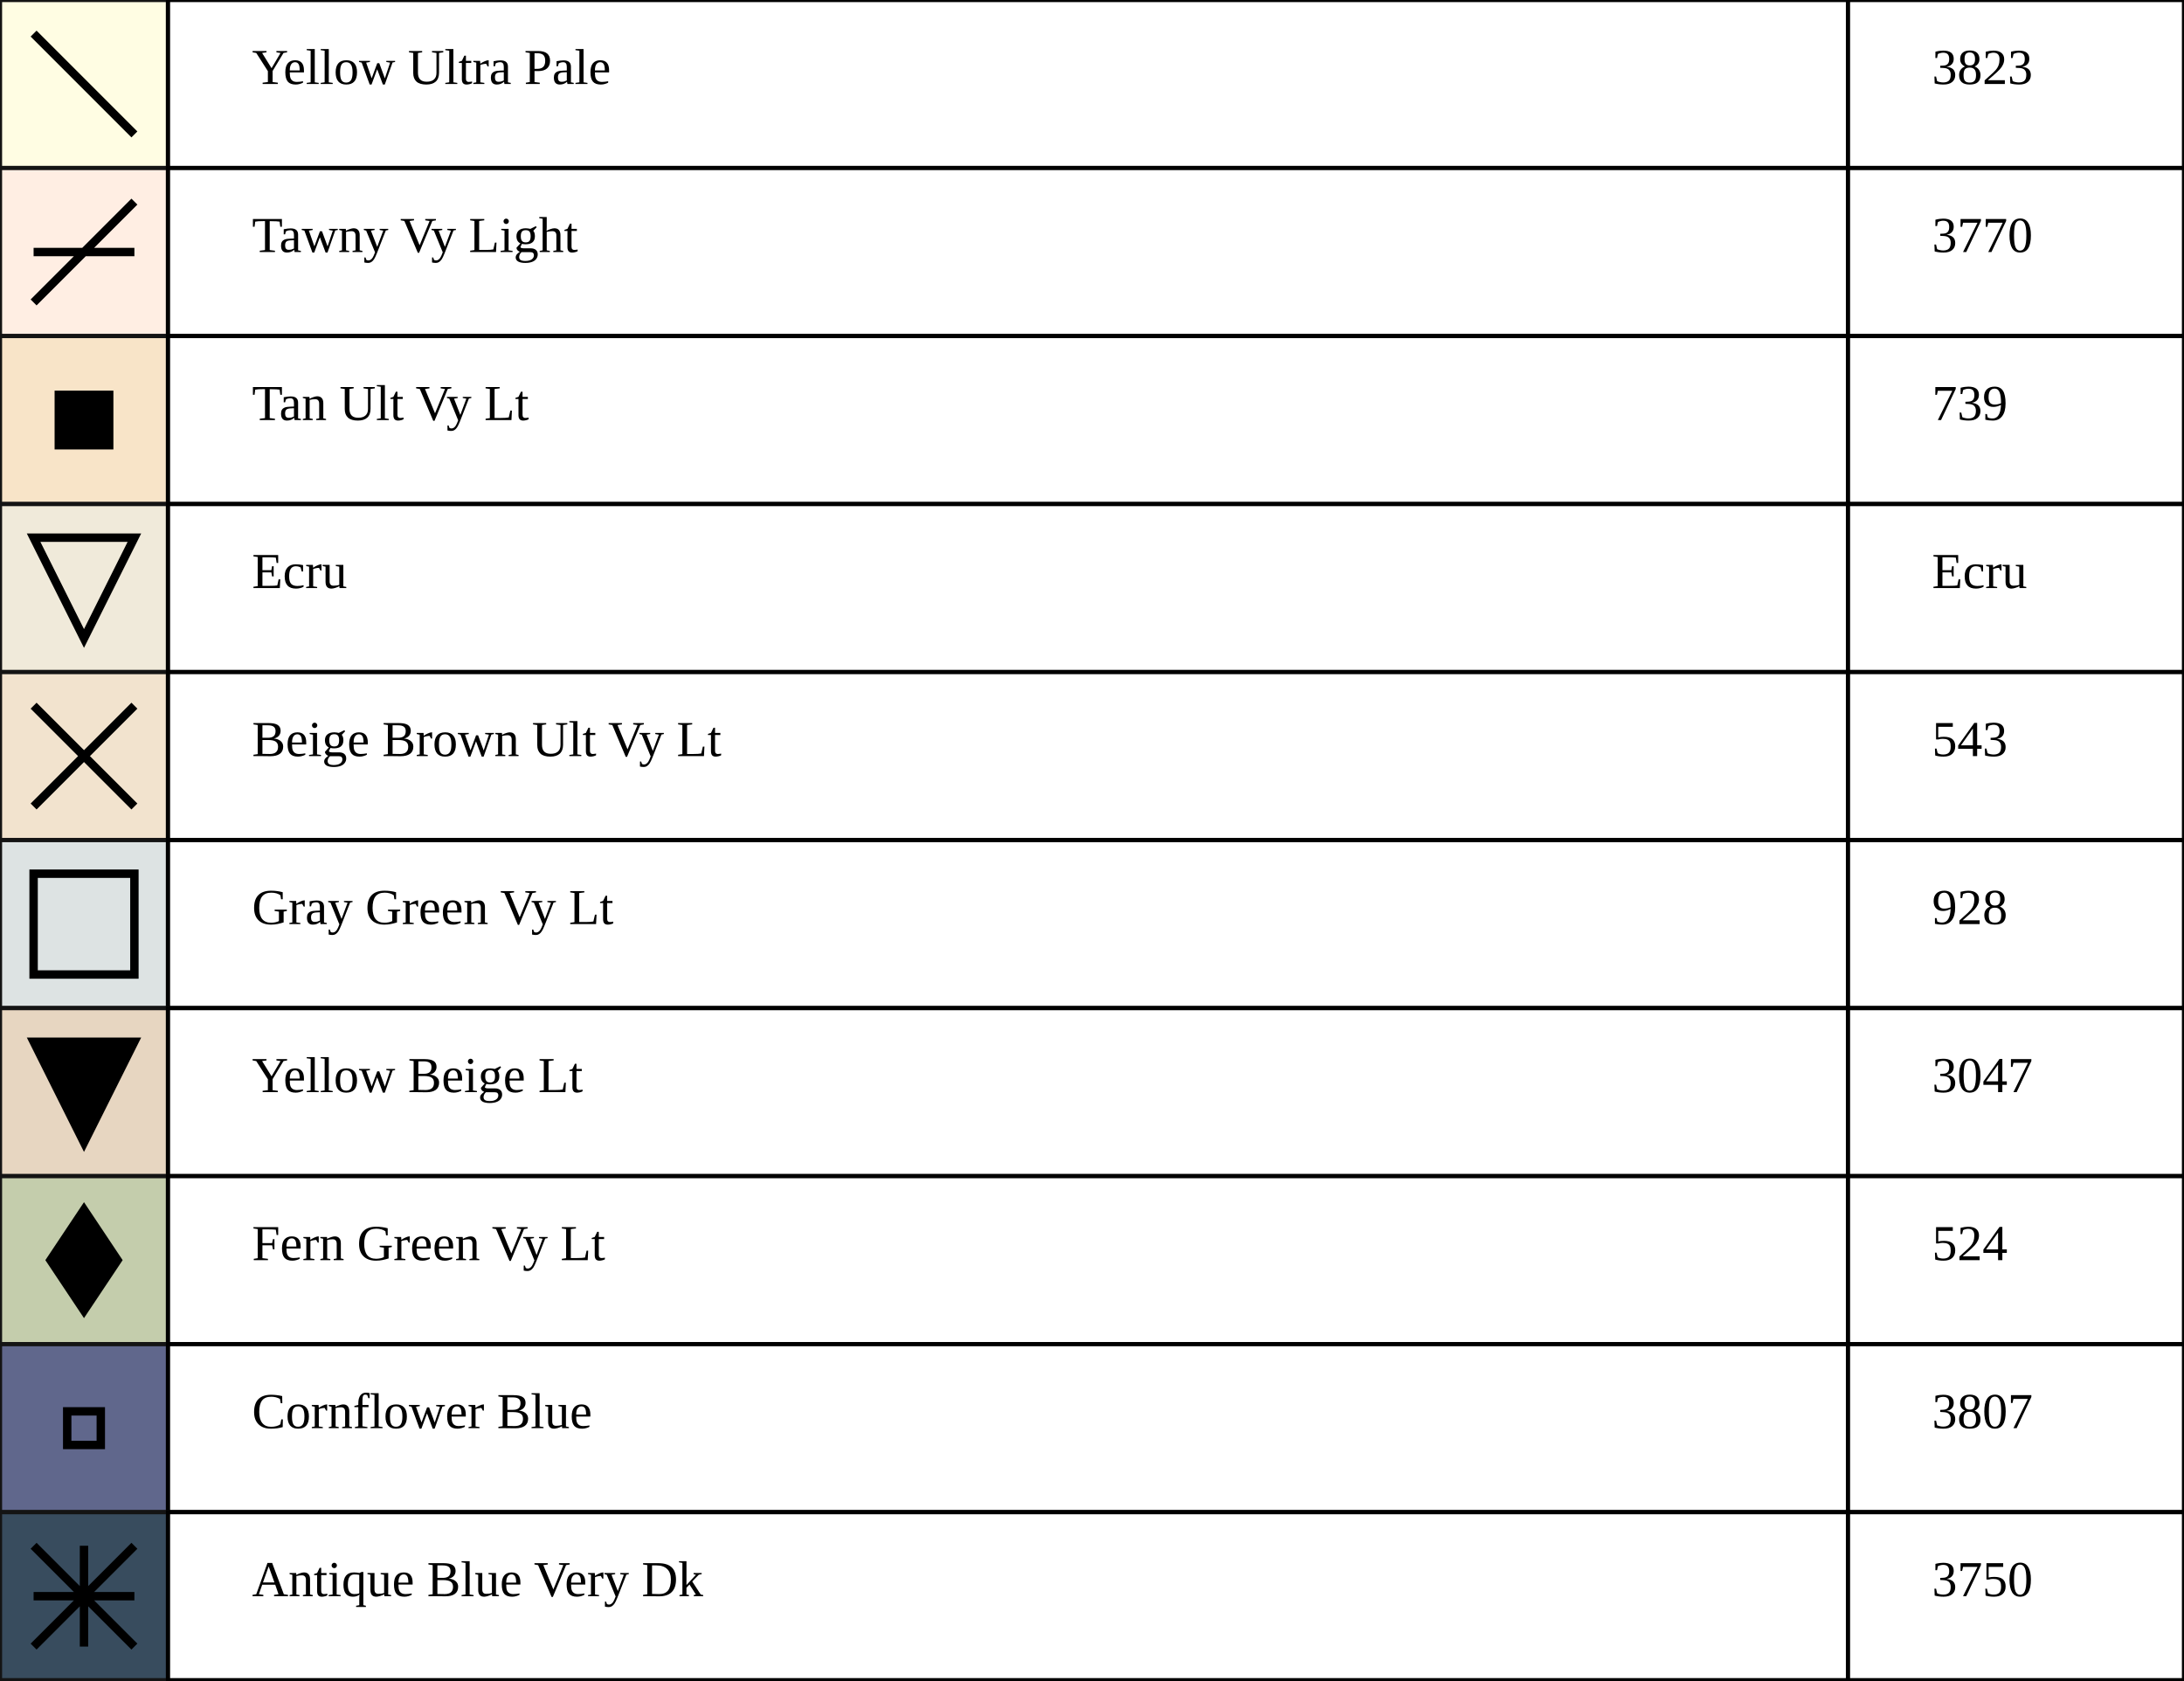
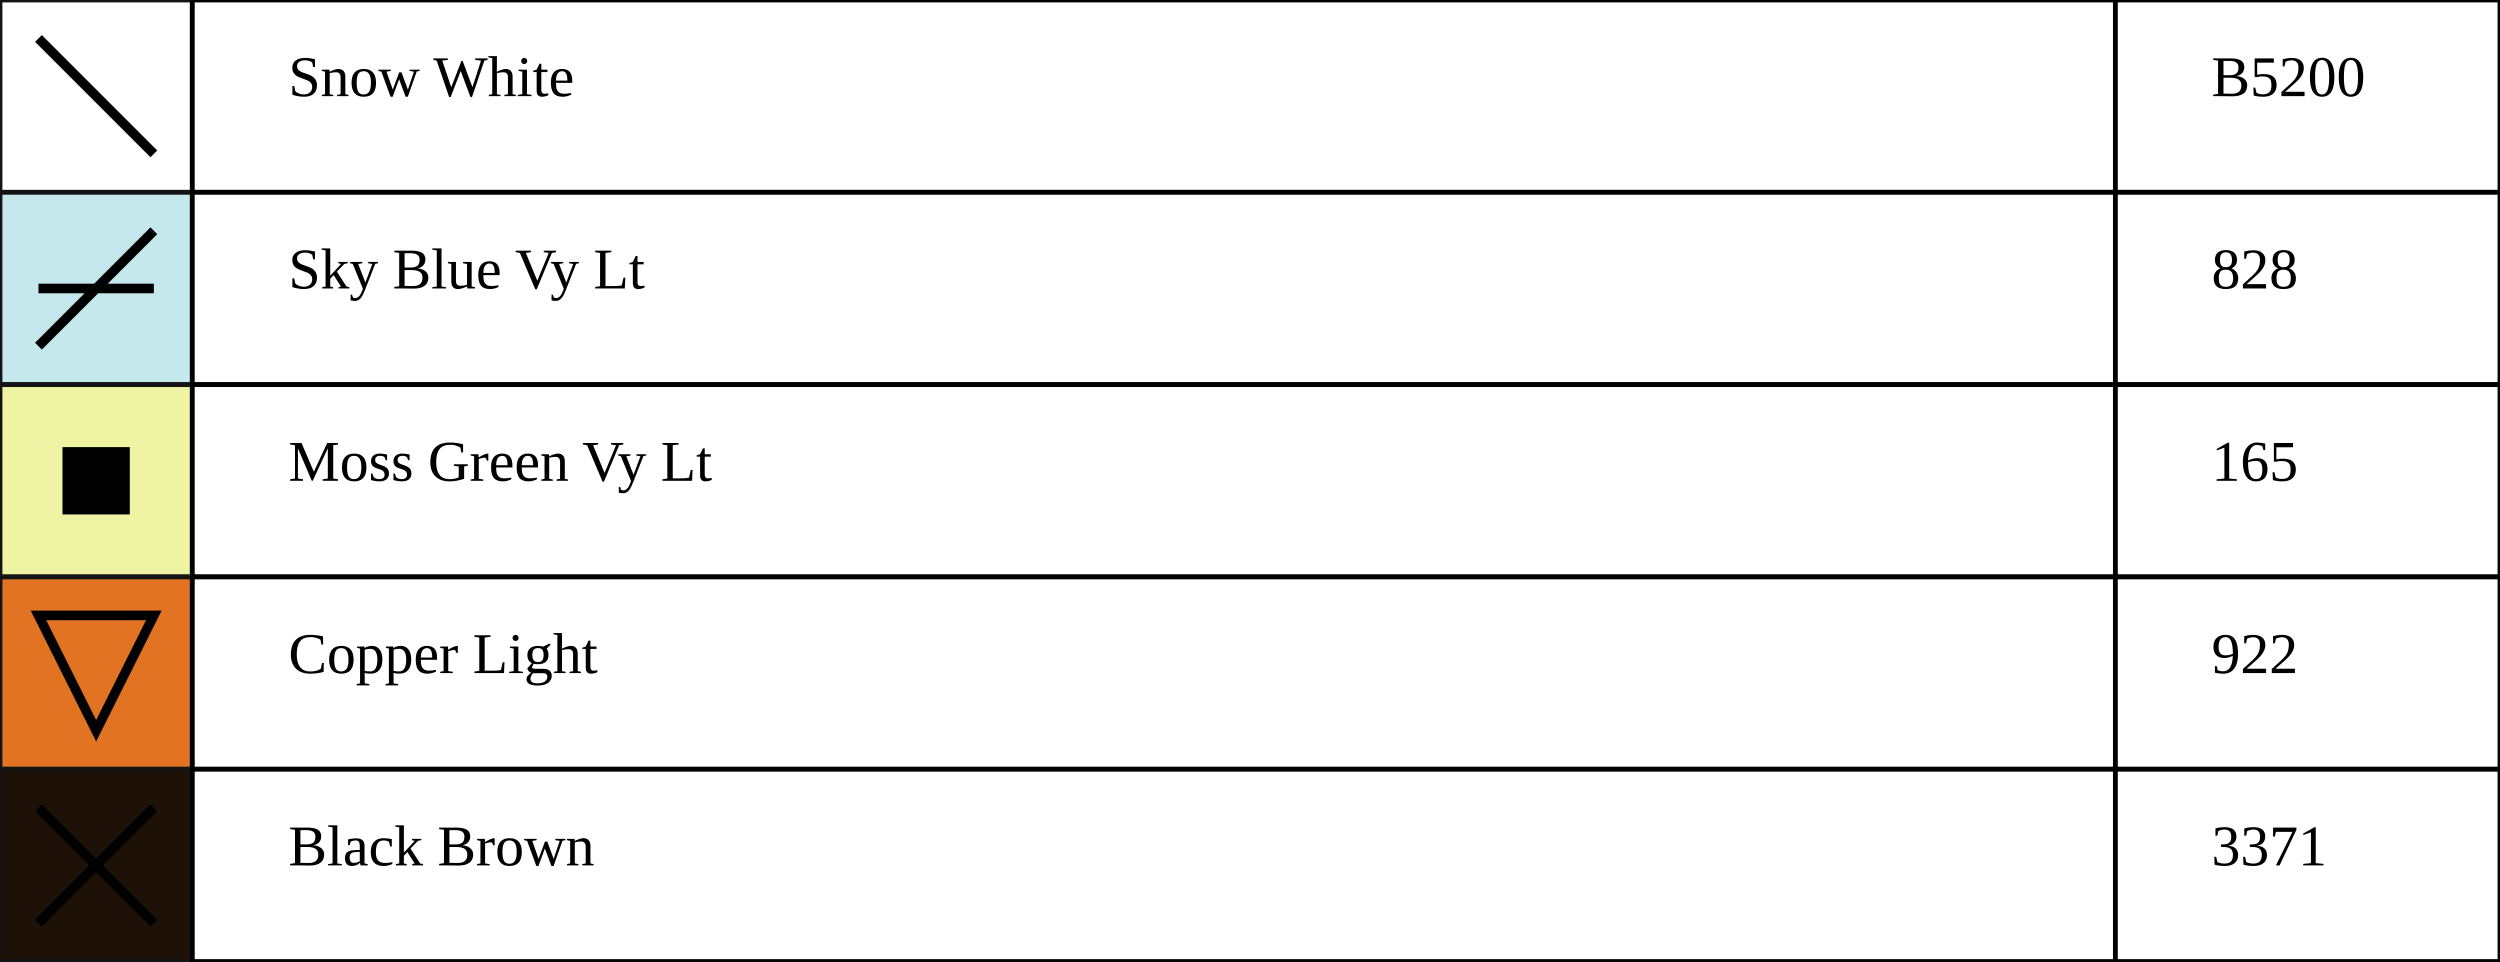
- <svg xmlns="http://www.w3.org/2000/svg" width="520" height="400" style="fill:none;">
+ <svg xmlns="http://www.w3.org/2000/svg" width="520" height="200" style="fill:none;">
  <style>.svg_txt{font-size:20px;}.glyph{stroke:#000000;stroke-width:1;stroke:1;}</style>
-   <rect x="0" y="0" width="40" height="40" style="fill:rgb(255, 253, 227);stroke:rgb(20,20,20);stroke-width:1;" />
+   <rect x="0" y="0" width="40" height="40" style="fill:rgb(255, 255, 255);stroke:rgb(20,20,20);stroke-width:1;" />
  <path class="glyph" d="M4 4L16 16" transform="translate(0 0) scale(2.0)" />
  <rect x="40" y="0" width="400" height="40" style="fill:rgb(255,255,255);stroke:black;stroke-width:1;" />
-   <text x="60.0" y="20.0" fill="black">Yellow Ultra Pale</text>
+   <text x="60.0" y="20.0" fill="black">Snow White</text>
  <rect x="440" y="0" width="80" height="40" style="fill:rgb(255,255,255);stroke:black;stroke-width:1;" />
-   <text x="460.0" y="20.0" fill="black">3823</text>
-   <rect x="0" y="40" width="40" height="40" style="fill:rgb(255, 238, 227);stroke:rgb(20,20,20);stroke-width:1;" />
+   <text x="460.0" y="20.0" fill="black">B5200</text>
+   <rect x="0" y="40" width="40" height="40" style="fill:rgb(197, 232, 237);stroke:rgb(20,20,20);stroke-width:1;" />
  <path class="glyph" d="M4 16L16 4M4 10L 16 10" transform="translate(0 40) scale(2.0)" />
  <rect x="40" y="40" width="400" height="40" style="fill:rgb(255,255,255);stroke:black;stroke-width:1;" />
-   <text x="60.0" y="60.0" fill="black">Tawny Vy Light</text>
+   <text x="60.0" y="60.0" fill="black">Sky Blue Vy Lt</text>
  <rect x="440" y="40" width="80" height="40" style="fill:rgb(255,255,255);stroke:black;stroke-width:1;" />
-   <text x="460.0" y="60.0" fill="black">3770</text>
-   <rect x="0" y="80" width="40" height="40" style="fill:rgb(248, 228, 200);stroke:rgb(20,20,20);stroke-width:1;" />
+   <text x="460.0" y="60.0" fill="black">828</text>
+   <rect x="0" y="80" width="40" height="40" style="fill:rgb(239, 244, 164);stroke:rgb(20,20,20);stroke-width:1;" />
  <path class="glyph" d="M7 7L7 13 13 13 13 7Z" fill="black" transform="translate(0 80) scale(2.0)" />
  <rect x="40" y="80" width="400" height="40" style="fill:rgb(255,255,255);stroke:black;stroke-width:1;" />
-   <text x="60.0" y="100.0" fill="black">Tan Ult Vy Lt</text>
+   <text x="60.0" y="100.0" fill="black">Moss Green Vy Lt</text>
  <rect x="440" y="80" width="80" height="40" style="fill:rgb(255,255,255);stroke:black;stroke-width:1;" />
-   <text x="460.0" y="100.0" fill="black">739</text>
-   <rect x="0" y="120" width="40" height="40" style="fill:rgb(240, 234, 218);stroke:rgb(20,20,20);stroke-width:1;" />
+   <text x="460.0" y="100.0" fill="black">165</text>
+   <rect x="0" y="120" width="40" height="40" style="fill:rgb(226, 115, 35);stroke:rgb(20,20,20);stroke-width:1;" />
  <path class="glyph" d="M4 4L10 16L16 4 Z" transform="translate(0 120) scale(2.0)" />
  <rect x="40" y="120" width="400" height="40" style="fill:rgb(255,255,255);stroke:black;stroke-width:1;" />
-   <text x="60.0" y="140.0" fill="black">Ecru</text>
+   <text x="60.0" y="140.0" fill="black">Copper Light</text>
  <rect x="440" y="120" width="80" height="40" style="fill:rgb(255,255,255);stroke:black;stroke-width:1;" />
-   <text x="460.0" y="140.0" fill="black">Ecru</text>
-   <rect x="0" y="160" width="40" height="40" style="fill:rgb(242, 227, 206);stroke:rgb(20,20,20);stroke-width:1;" />
+   <text x="460.0" y="140.0" fill="black">922</text>
+   <rect x="0" y="160" width="40" height="40" style="fill:rgb(30, 17, 8);stroke:rgb(20,20,20);stroke-width:1;" />
  <path class="glyph" d="M4 4L16 16M4 16 L16 4" transform="translate(0 160) scale(2.0)" />
  <rect x="40" y="160" width="400" height="40" style="fill:rgb(255,255,255);stroke:black;stroke-width:1;" />
-   <text x="60.0" y="180.0" fill="black">Beige Brown Ult Vy Lt</text>
+   <text x="60.0" y="180.0" fill="black">Black Brown</text>
  <rect x="440" y="160" width="80" height="40" style="fill:rgb(255,255,255);stroke:black;stroke-width:1;" />
-   <text x="460.0" y="180.0" fill="black">543</text>
-   <rect x="0" y="200" width="40" height="40" style="fill:rgb(221, 227, 227);stroke:rgb(20,20,20);stroke-width:1;" />
-   <path class="glyph" d="M4 4L4 16 16 16 16 4Z" transform="translate(0 200) scale(2.0)" />
-   <rect x="40" y="200" width="400" height="40" style="fill:rgb(255,255,255);stroke:black;stroke-width:1;" />
-   <text x="60.0" y="220.0" fill="black">Gray Green Vy Lt</text>
-   <rect x="440" y="200" width="80" height="40" style="fill:rgb(255,255,255);stroke:black;stroke-width:1;" />
-   <text x="460.0" y="220.0" fill="black">928</text>
-   <rect x="0" y="240" width="40" height="40" style="fill:rgb(231, 214, 193);stroke:rgb(20,20,20);stroke-width:1;" />
-   <path class="glyph" d="M4 4L10 16L16 4 Z" fill="black" transform="translate(0 240) scale(2.0)" />
-   <rect x="40" y="240" width="400" height="40" style="fill:rgb(255,255,255);stroke:black;stroke-width:1;" />
-   <text x="60.0" y="260.0" fill="black">Yellow Beige Lt</text>
-   <rect x="440" y="240" width="80" height="40" style="fill:rgb(255,255,255);stroke:black;stroke-width:1;" />
-   <text x="460.0" y="260.0" fill="black">3047</text>
-   <rect x="0" y="280" width="40" height="40" style="fill:rgb(196, 205, 172);stroke:rgb(20,20,20);stroke-width:1;" />
-   <path class="glyph" d="M10 4L6 10 10 16 14 10Z" fill="black" transform="translate(0 280) scale(2.0)" />
-   <rect x="40" y="280" width="400" height="40" style="fill:rgb(255,255,255);stroke:black;stroke-width:1;" />
-   <text x="60.0" y="300.0" fill="black">Fern Green Vy Lt</text>
-   <rect x="440" y="280" width="80" height="40" style="fill:rgb(255,255,255);stroke:black;stroke-width:1;" />
-   <text x="460.0" y="300.0" fill="black">524</text>
-   <rect x="0" y="320" width="40" height="40" style="fill:rgb(96, 103, 140);stroke:rgb(20,20,20);stroke-width:1;" />
-   <path class="glyph" d="M8 8L8 12 12 12 12 8Z" transform="translate(0 320) scale(2.0)" />
-   <rect x="40" y="320" width="400" height="40" style="fill:rgb(255,255,255);stroke:black;stroke-width:1;" />
-   <text x="60.0" y="340.0" fill="black">Cornflower Blue</text>
-   <rect x="440" y="320" width="80" height="40" style="fill:rgb(255,255,255);stroke:black;stroke-width:1;" />
-   <text x="460.0" y="340.0" fill="black">3807</text>
-   <rect x="0" y="360" width="40" height="40" style="fill:rgb(56, 76, 94);stroke:rgb(20,20,20);stroke-width:1;" />
-   <path class="glyph" d="M4 4L16 16M4 16 L16 4M10 4L10 16M4 10L16 10" transform="translate(0 360) scale(2.0)" />
-   <rect x="40" y="360" width="400" height="40" style="fill:rgb(255,255,255);stroke:black;stroke-width:1;" />
-   <text x="60.0" y="380.0" fill="black">Antique Blue Very Dk</text>
-   <rect x="440" y="360" width="80" height="40" style="fill:rgb(255,255,255);stroke:black;stroke-width:1;" />
-   <text x="460.0" y="380.0" fill="black">3750</text>
+   <text x="460.0" y="180.0" fill="black">3371</text>
</svg>
